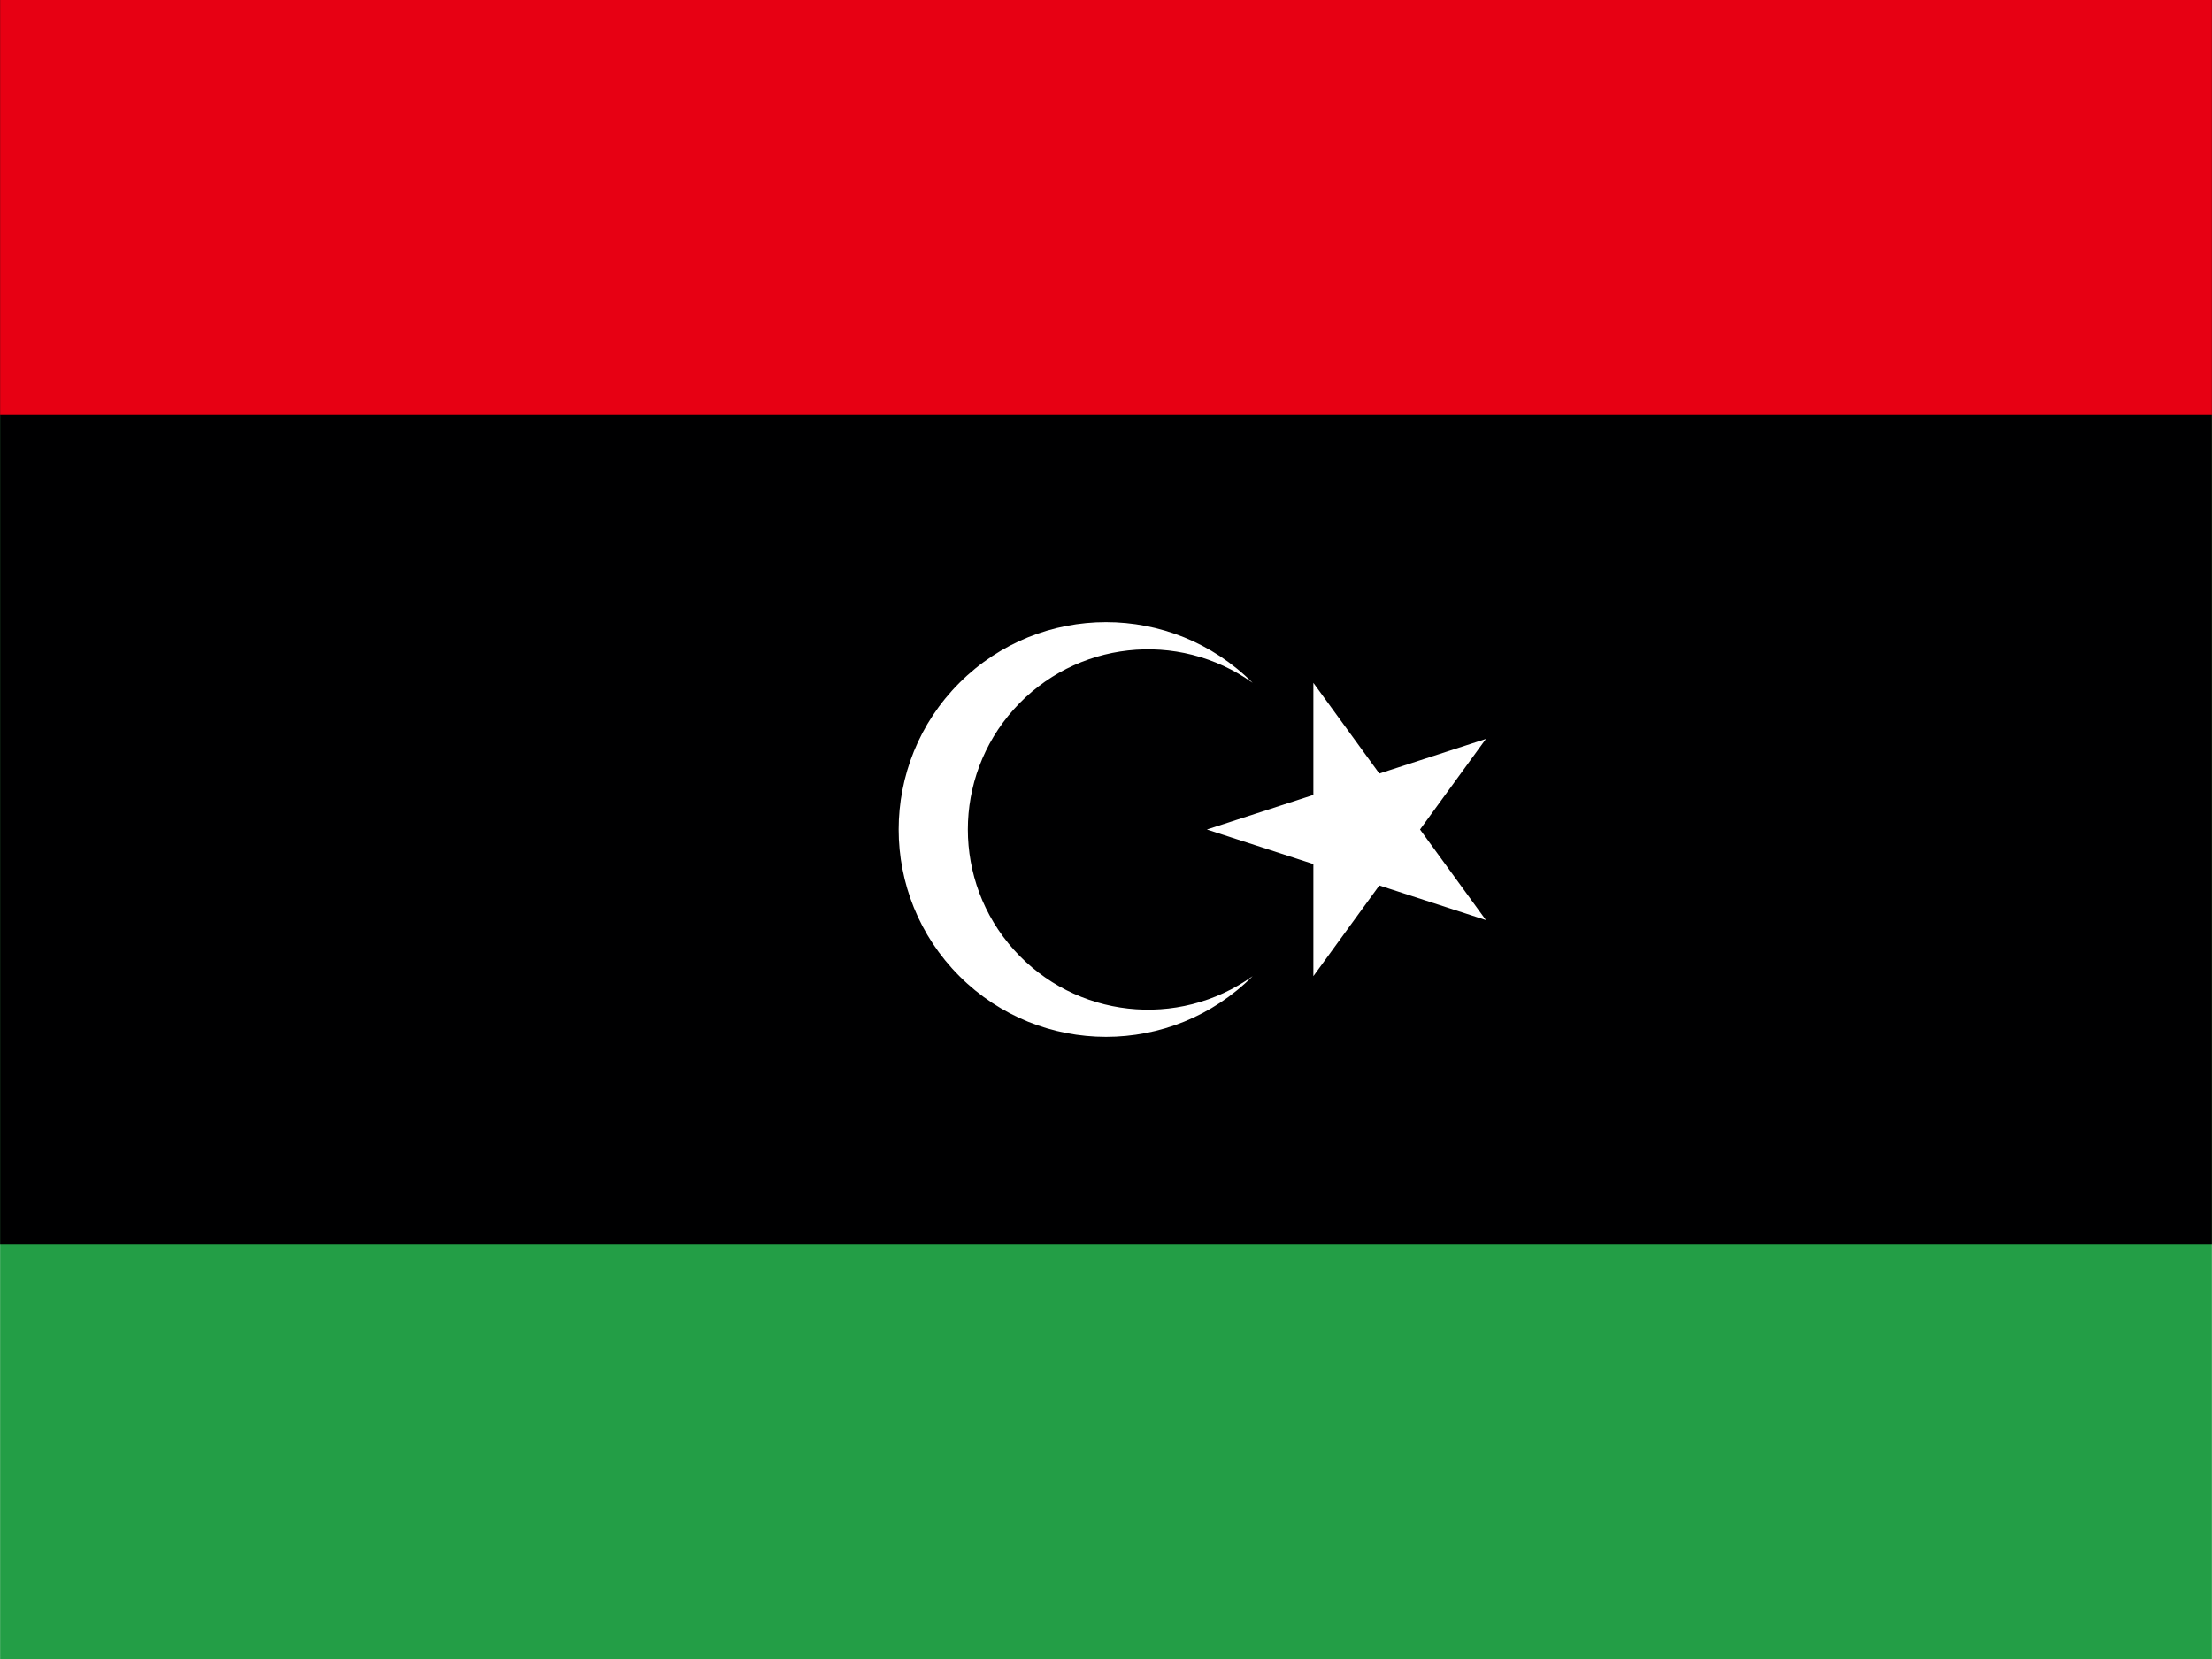
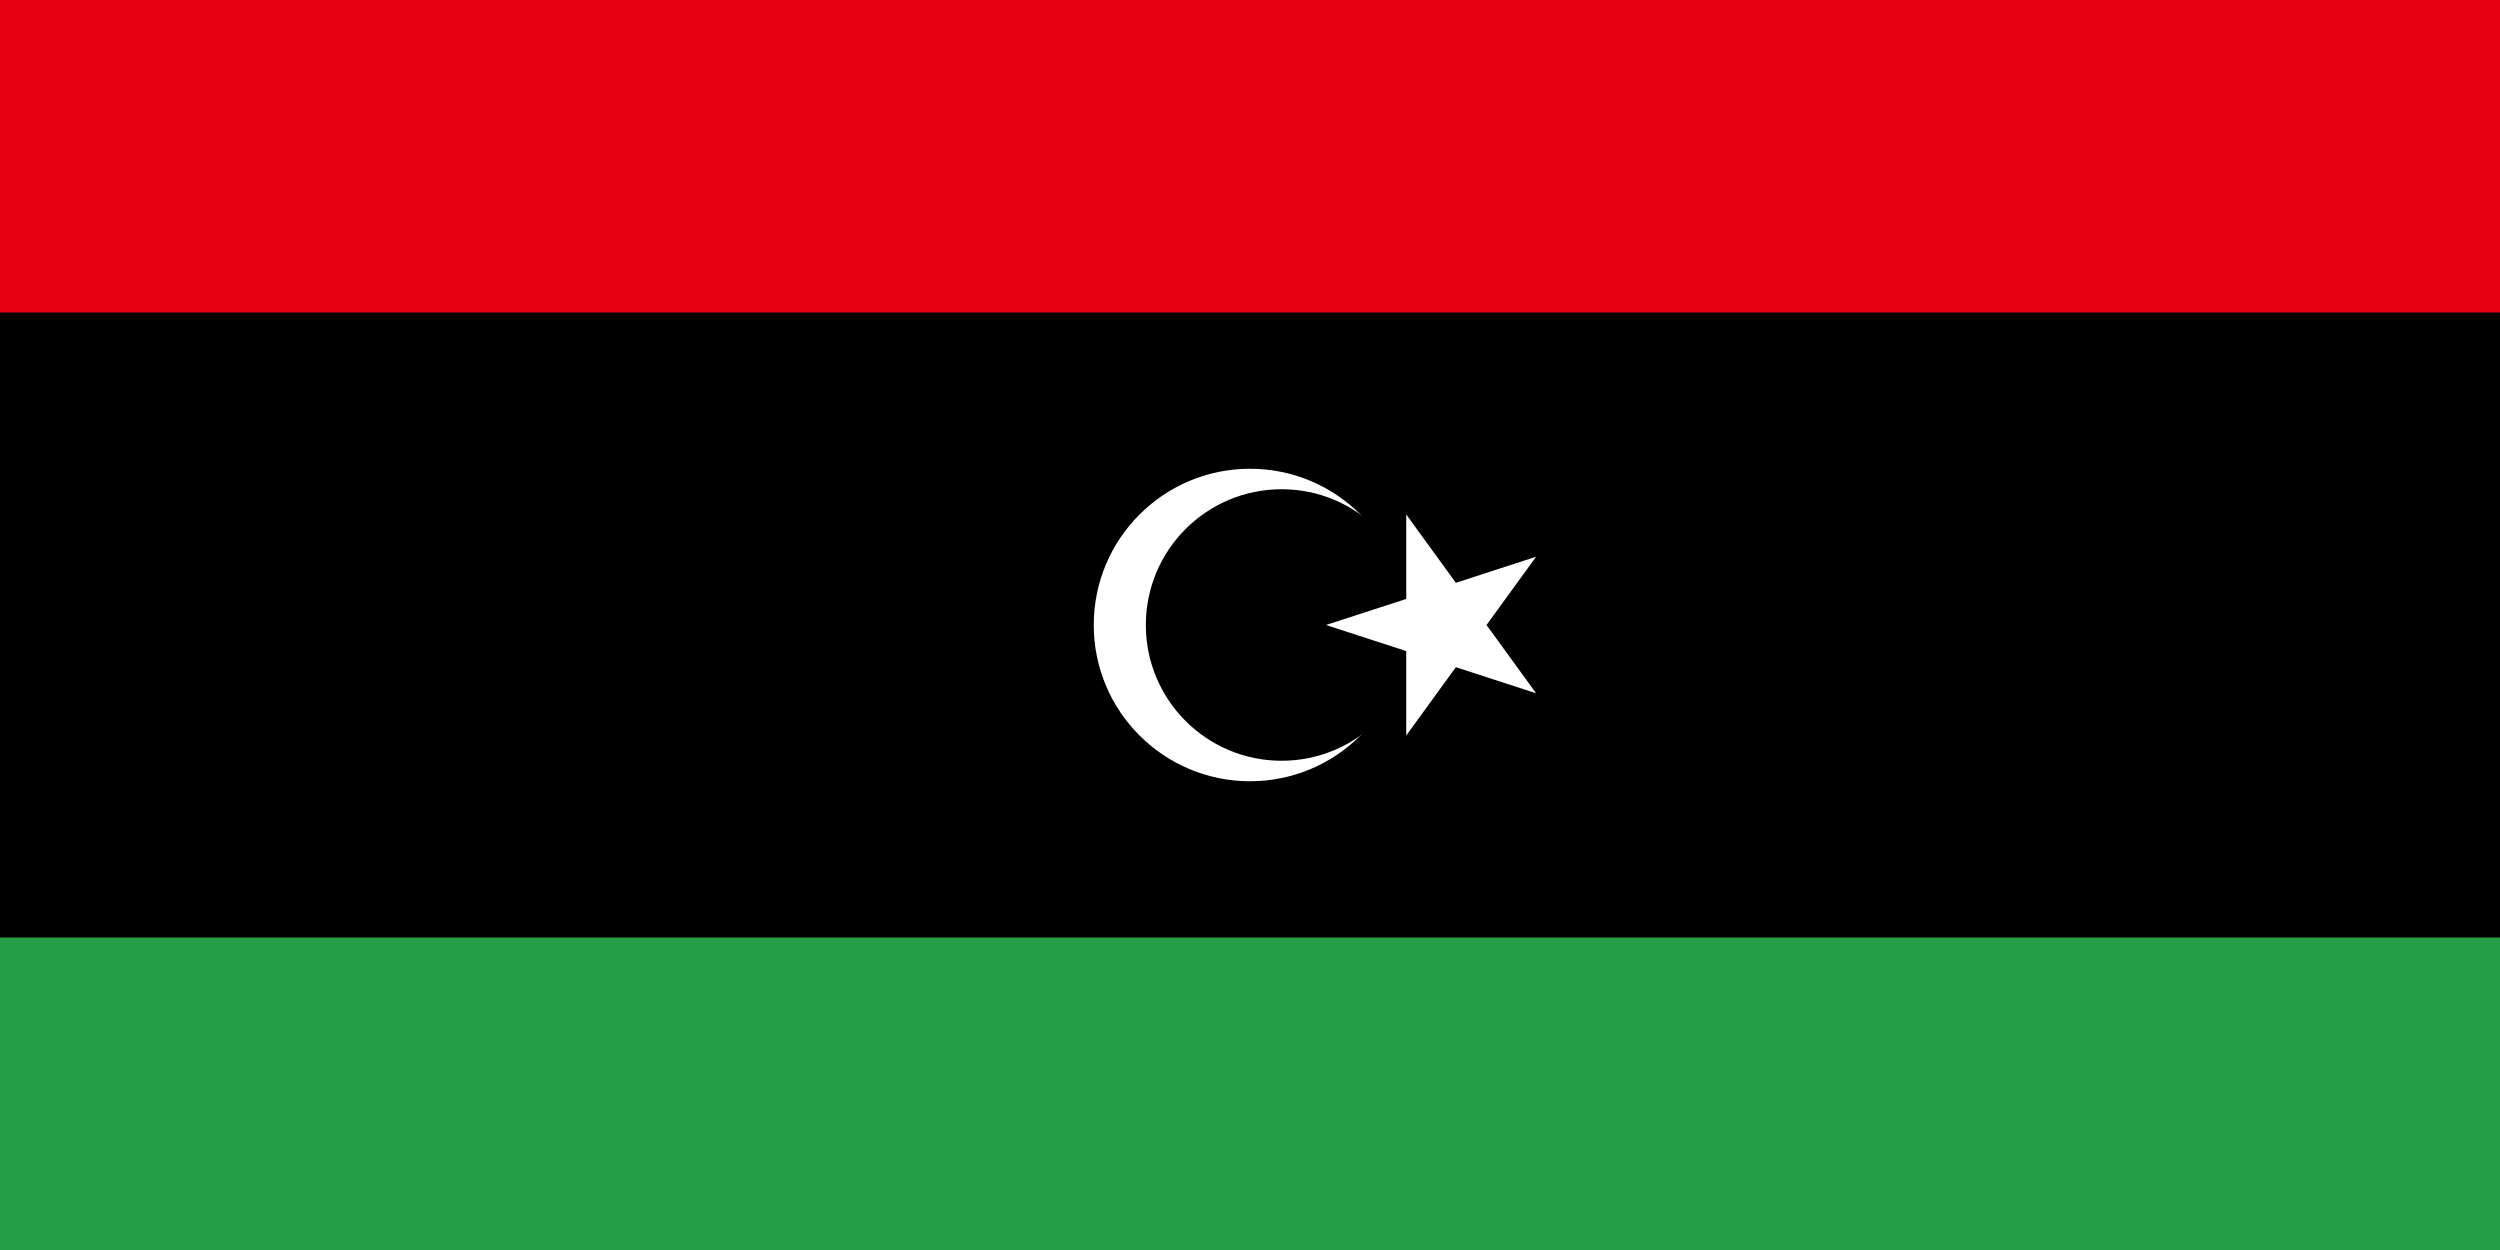
- <svg xmlns="http://www.w3.org/2000/svg" id="flag-icons-ly" viewBox="0 0 640 480">
-   <defs>
-     <clipPath id="ly-a">
-       <path d="M166.7-20h666.6v500H166.7z" />
-     </clipPath>
-   </defs>
-   <g clip-path="url(#ly-a)" transform="matrix(.96 0 0 .96 -160 19.2)">
-     <path fill="#239e46" d="M0-20h1000v500H0z" />
-     <path fill="#000001" d="M0-20h1000v375H0z" />
-     <path fill="#e70013" d="M0-20h1000v125H0z" />
-     <path fill="#fff" d="M544.2 185.8a54.3 54.3 0 1 0 0 88.4 62.5 62.5 0 1 1 0-88.4M530.4 230l84.1-27.3-52 71.5v-88.4l52 71.5z" />
-   </g>
+ <svg xmlns="http://www.w3.org/2000/svg" viewBox="0 0 960 480">
+   <rect width="960" height="480" fill="#239e46" />
+   <rect width="960" height="360" fill="#000" />
+   <rect width="960" height="120" fill="#e70013" />
+   <circle cx="480" cy="240" r="60" fill="#fff" />
+   <circle cx="492.132" cy="240" r="52.132" fill="#000" />
+   <path d="M509.175,240 589.875,213.779 540,282.426V197.574L589.875,266.221z" fill="#fff" />
</svg>
